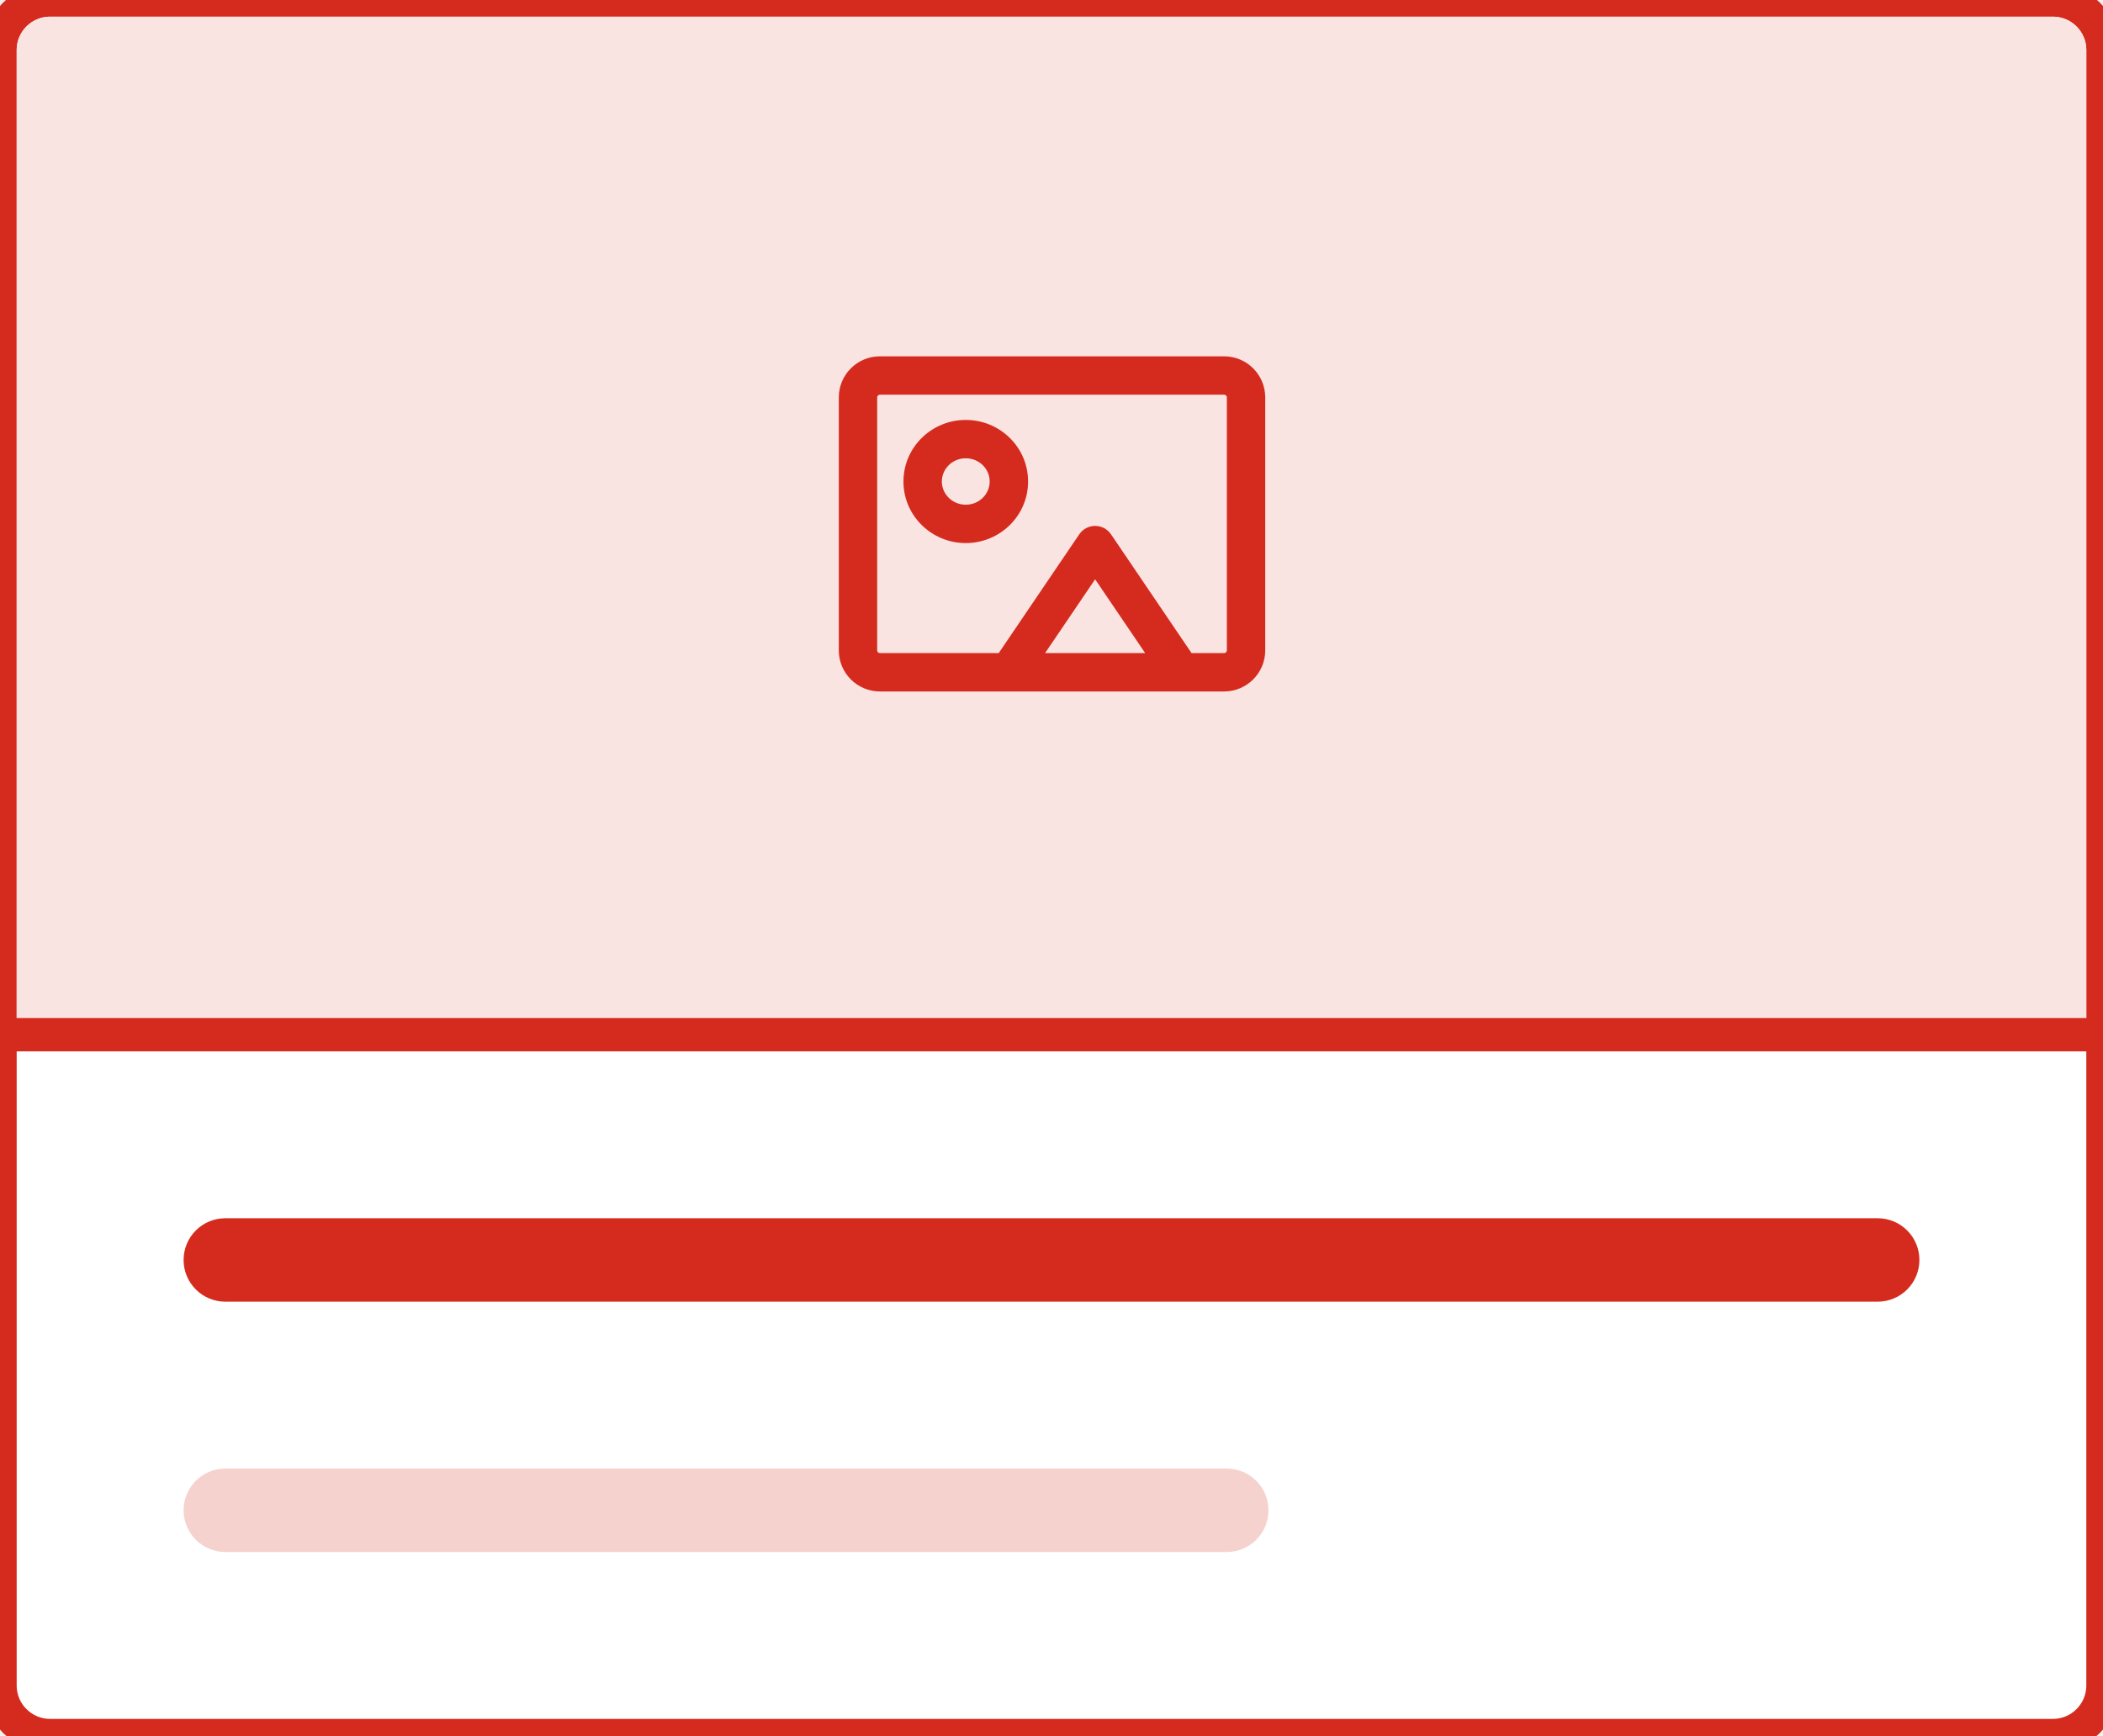
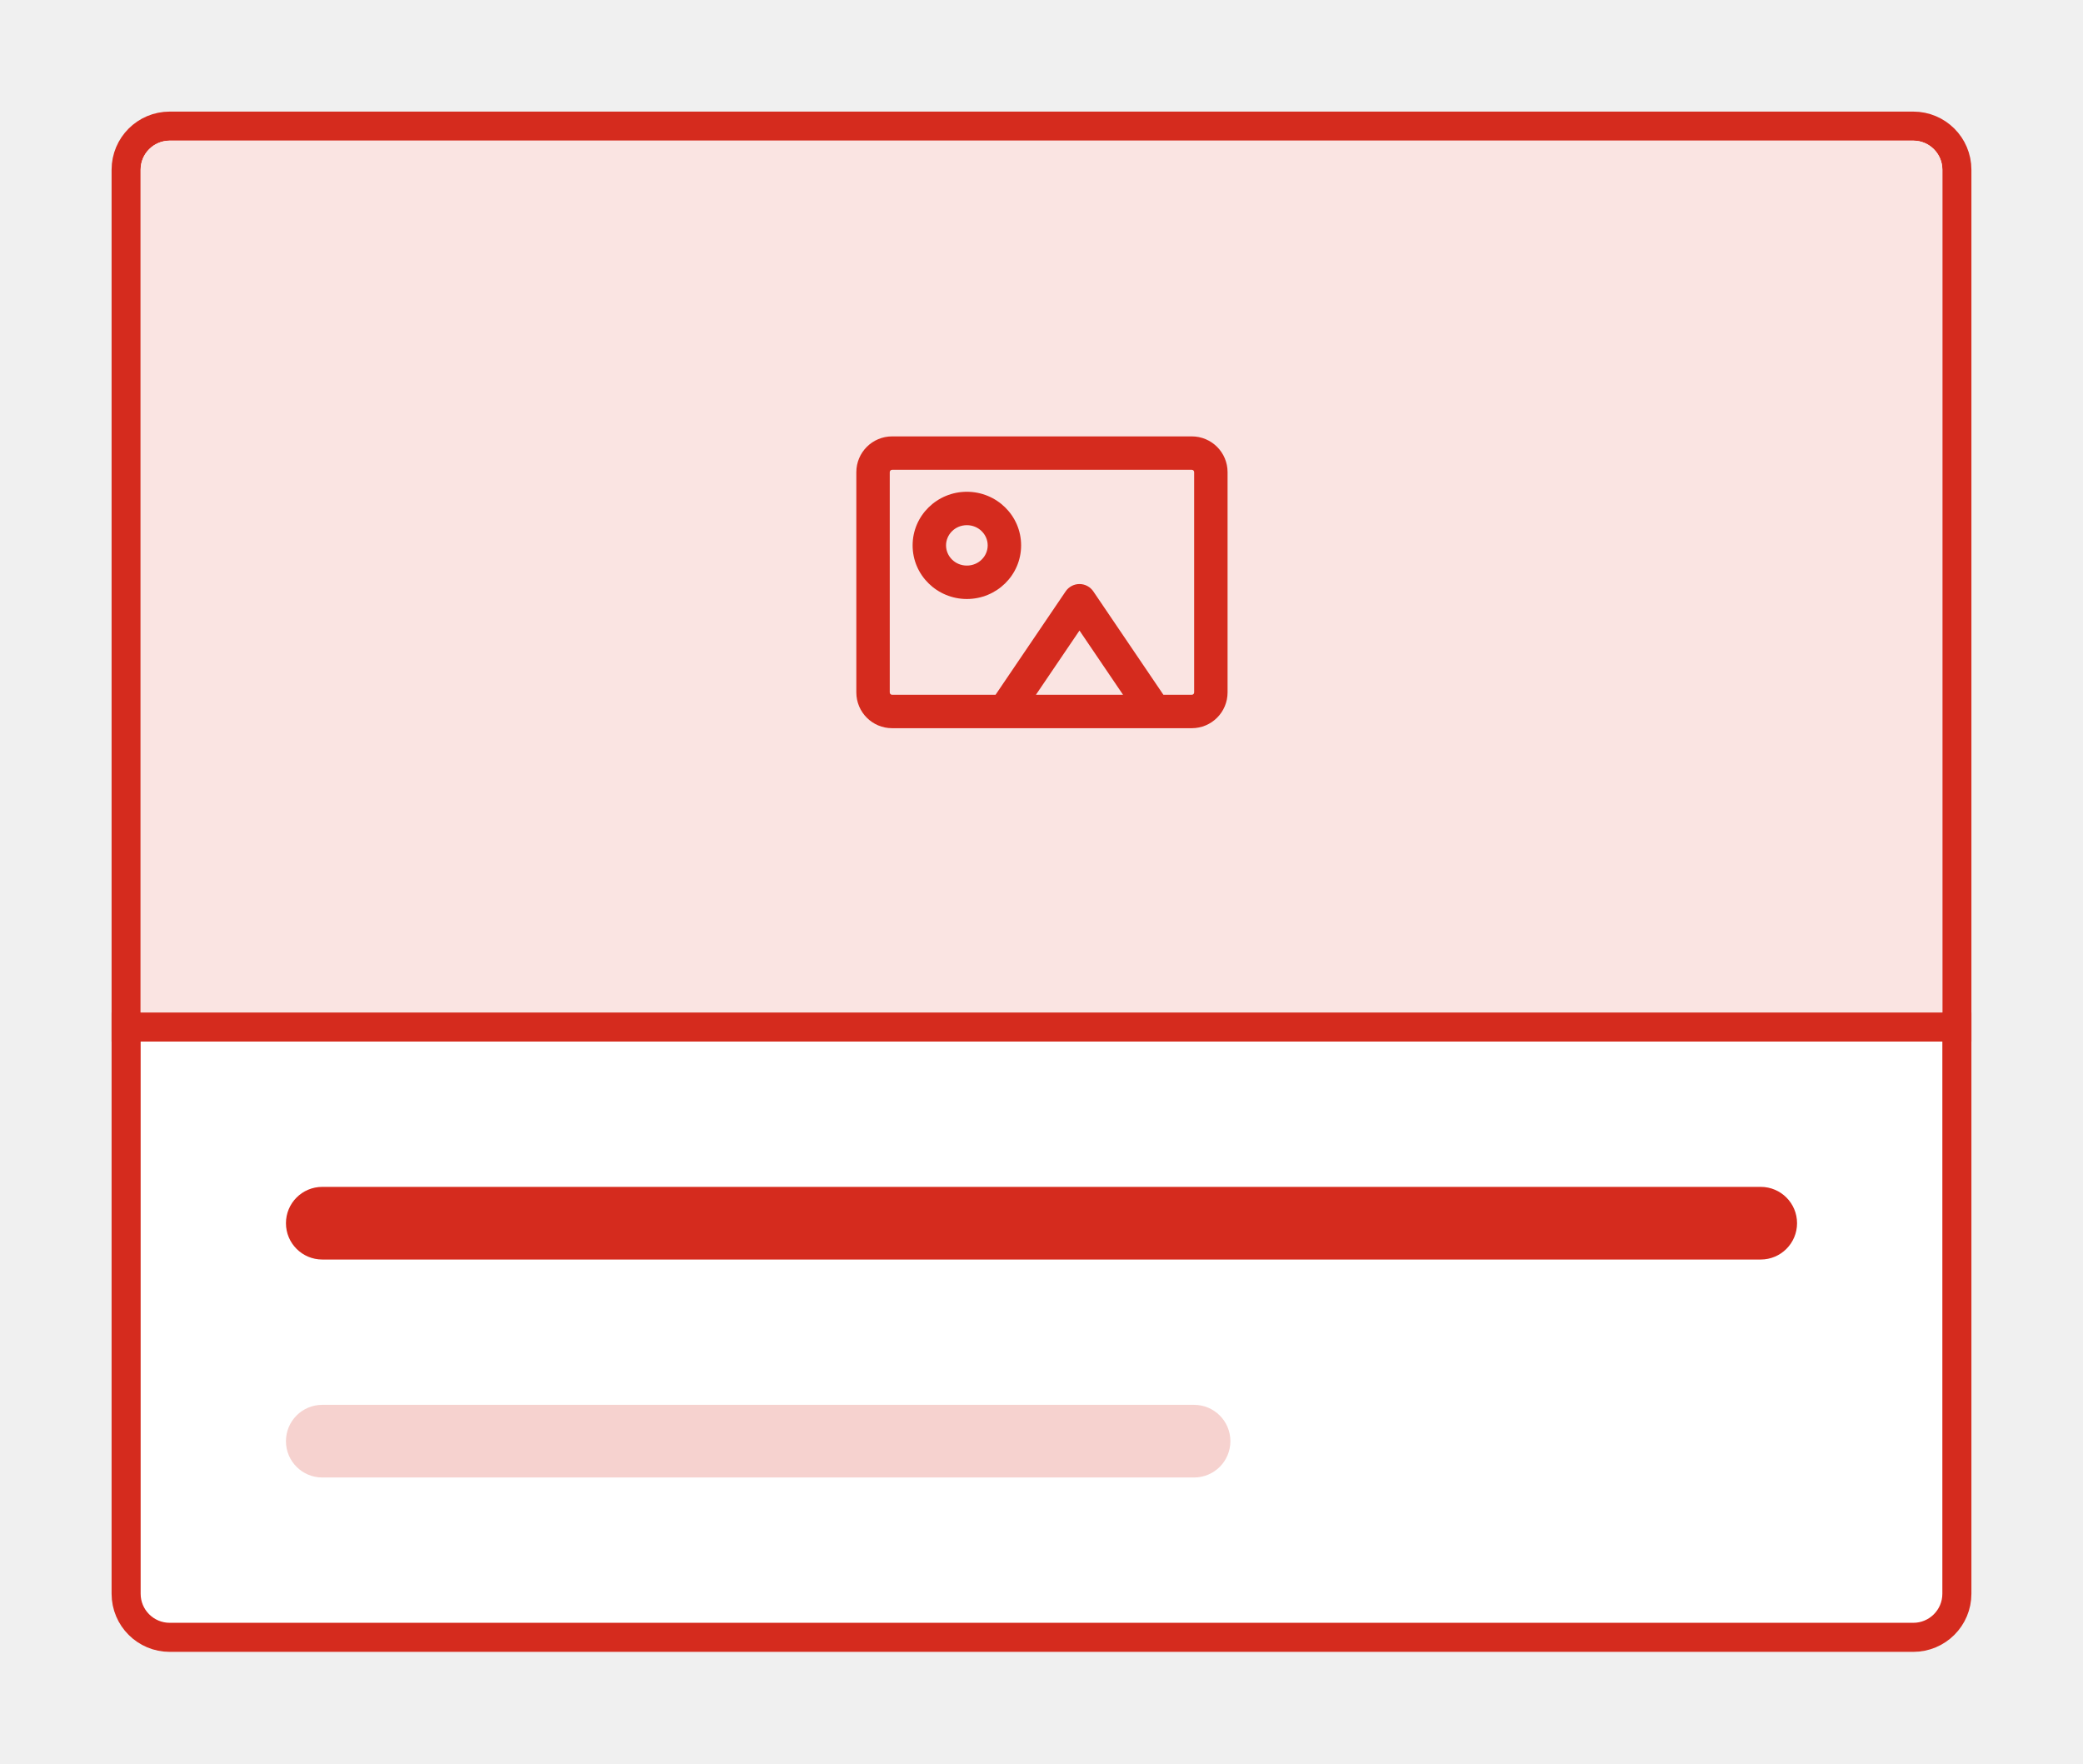
- <svg xmlns="http://www.w3.org/2000/svg" viewBox="45 1 126 104" fill="none">
+ <svg xmlns="http://www.w3.org/2000/svg" viewBox="36.32 -7.68 143.36 121.36" fill="none">
  <rect x="45" y="1" width="126" height="104" rx="3" fill="white" />
  <rect x="45" y="1" width="126" height="104" rx="3" stroke="#D52B1E" stroke-width="2" />
  <path d="M46 4C46 2.895 46.895 2 48 2H168C169.105 2 170 2.895 170 4V62H46V4Z" fill="#fae4e2" />
  <path fill-rule="evenodd" clip-rule="evenodd" d="M97.718 24.652C97.629 24.652 97.556 24.725 97.556 24.815V39.972C97.556 40.062 97.629 40.134 97.718 40.134H104.838L109.662 33.018C109.876 32.702 110.233 32.513 110.614 32.513C110.995 32.513 111.352 32.702 111.566 33.018L116.39 40.134H118.343C118.433 40.134 118.506 40.062 118.506 39.972V24.814C118.506 24.725 118.433 24.652 118.343 24.652H97.718ZM113.612 40.134L110.614 35.713L107.616 40.134H113.612ZM95.256 24.815C95.256 23.454 96.358 22.352 97.718 22.352H118.343C119.703 22.352 120.806 23.454 120.806 24.814V39.972C120.806 41.332 119.703 42.434 118.343 42.434H97.718C96.358 42.434 95.256 41.332 95.256 39.972V24.815ZM102.863 28.462C102.054 28.462 101.43 29.103 101.43 29.853C101.43 30.603 102.054 31.243 102.863 31.243C103.673 31.243 104.297 30.603 104.297 29.853C104.297 29.103 103.673 28.462 102.863 28.462ZM99.13 29.853C99.13 27.797 100.82 26.163 102.863 26.163C104.907 26.163 106.597 27.797 106.597 29.853C106.597 31.909 104.907 33.543 102.863 33.543C100.82 33.543 99.13 31.909 99.13 29.853Z" fill="#D52B1E" />
  <rect x="44" y="62" width="128" height="2" fill="#D52B1E" />
  <rect x="56" y="74" width="104" height="5" rx="2.5" fill="#D52B1E" />
  <rect x="56" y="89" width="65" height="5" rx="2.5" fill="#f6d2cf" />
</svg>
